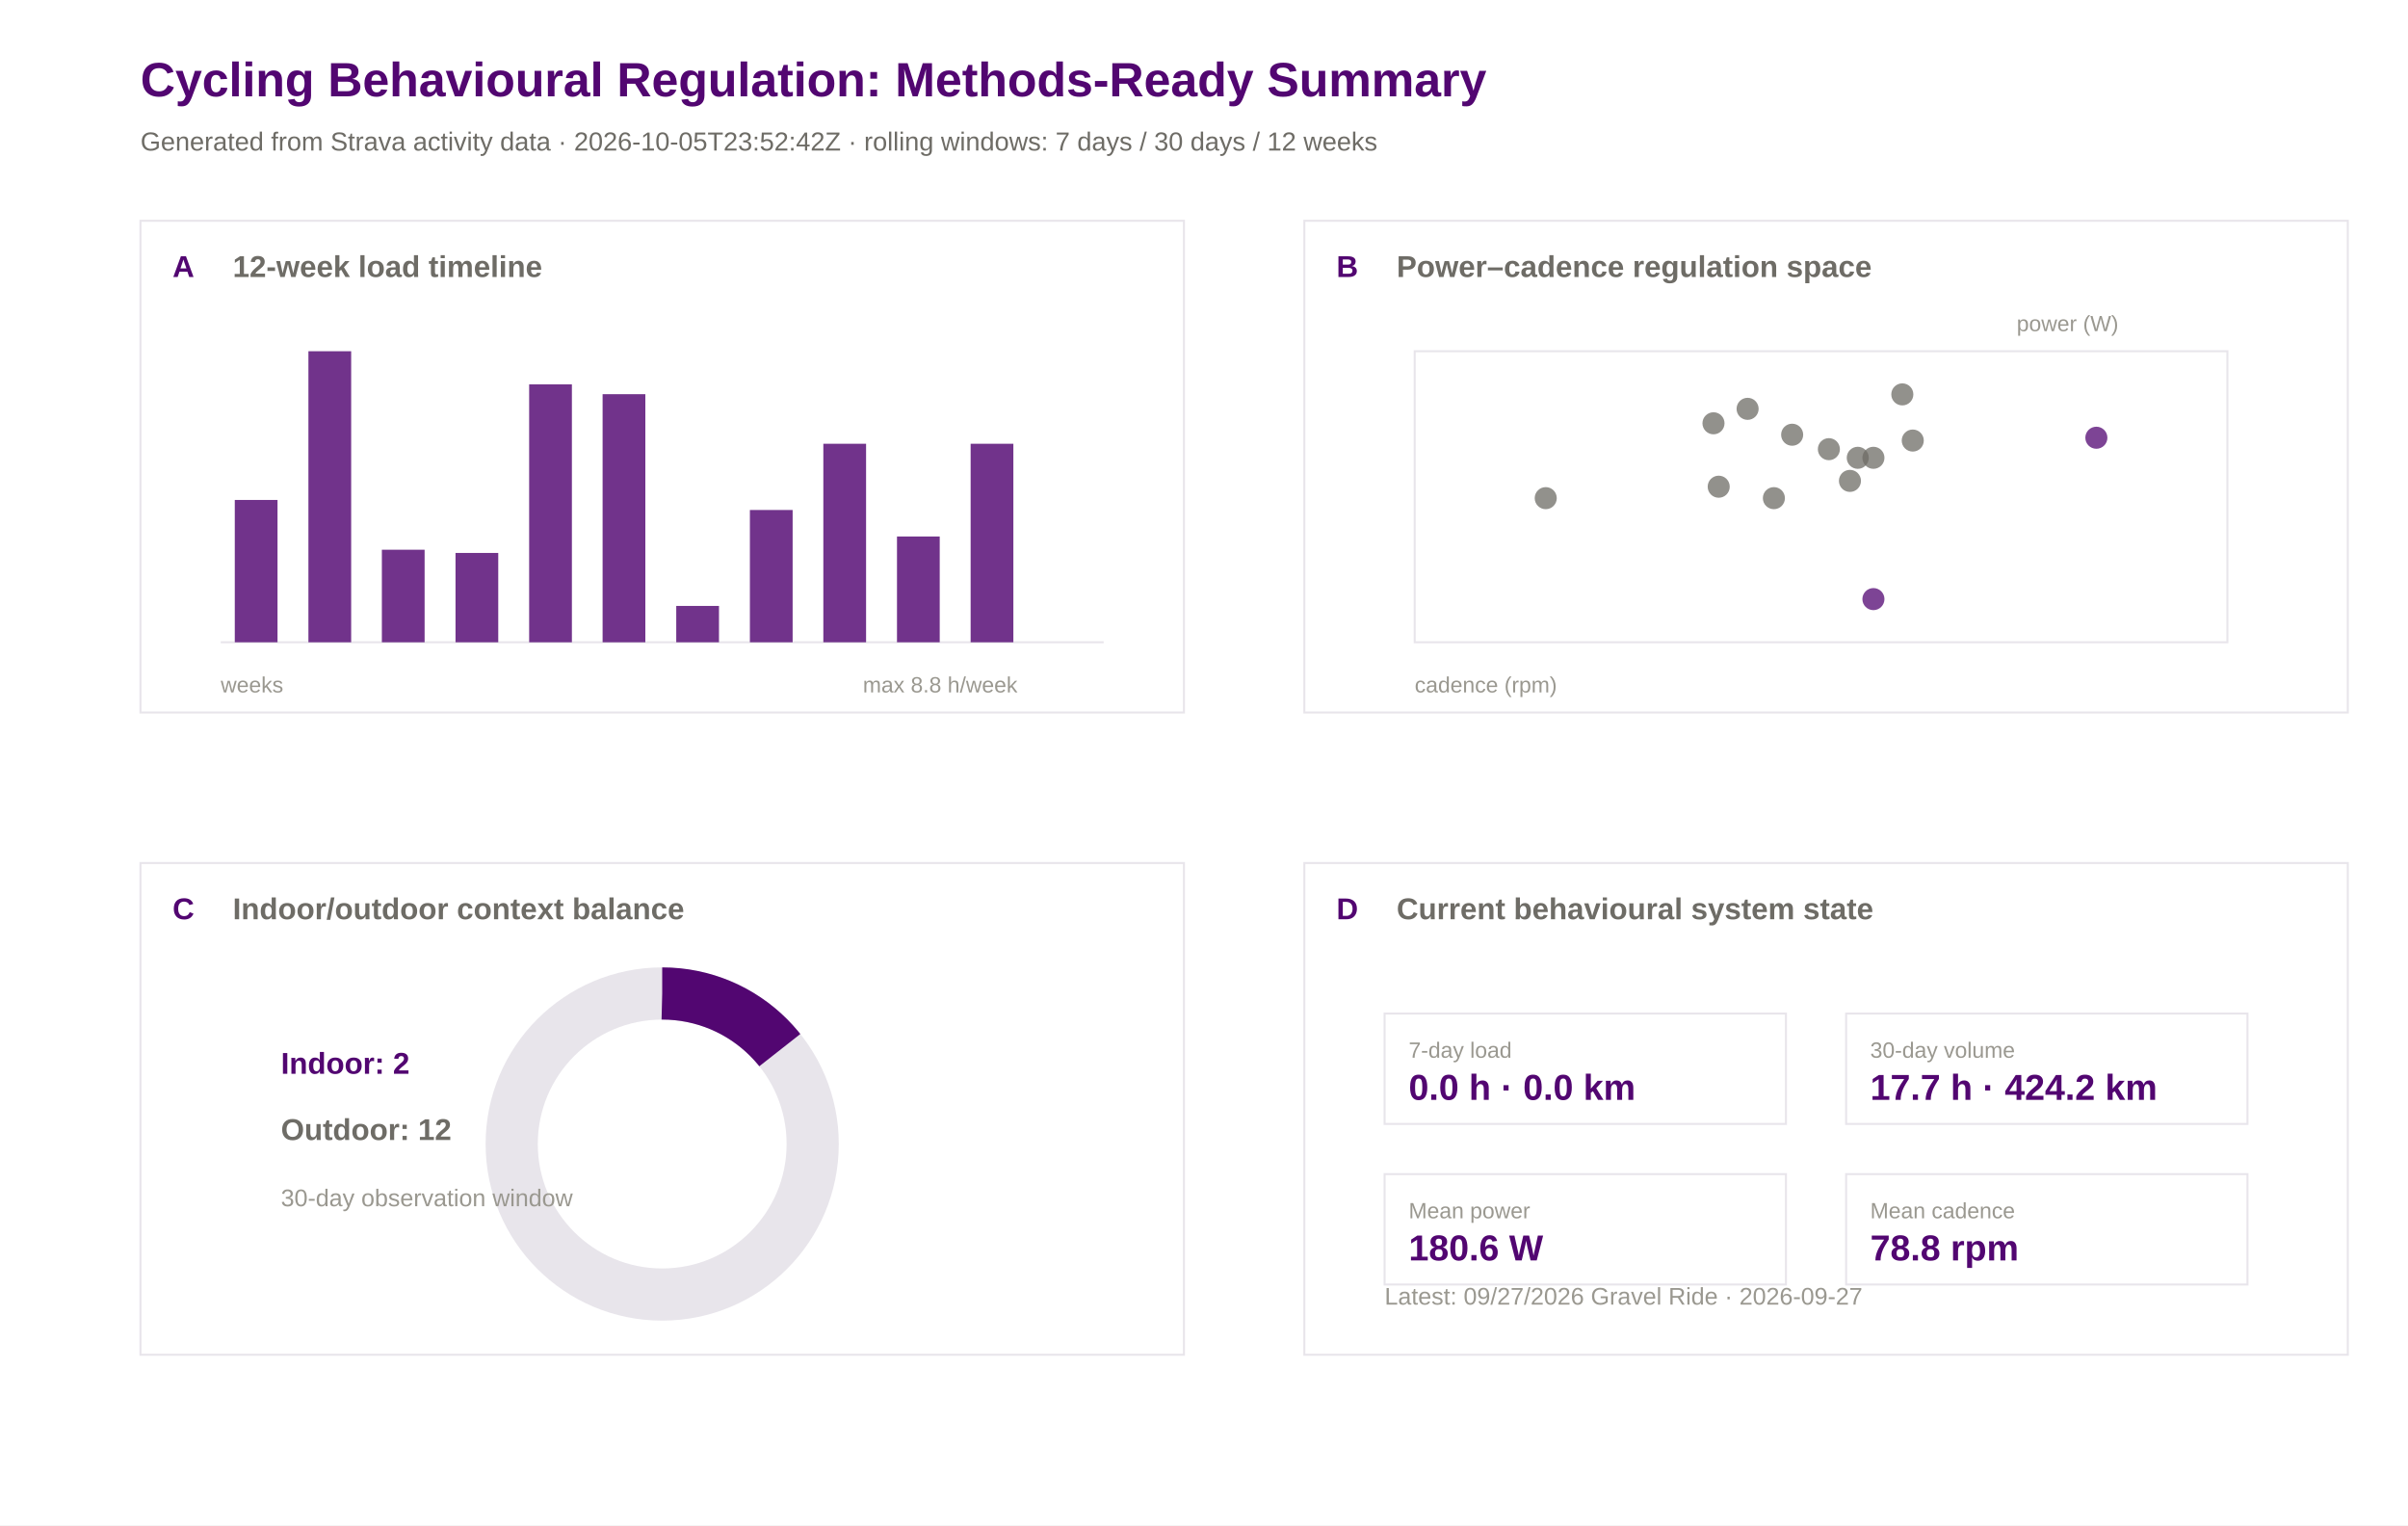
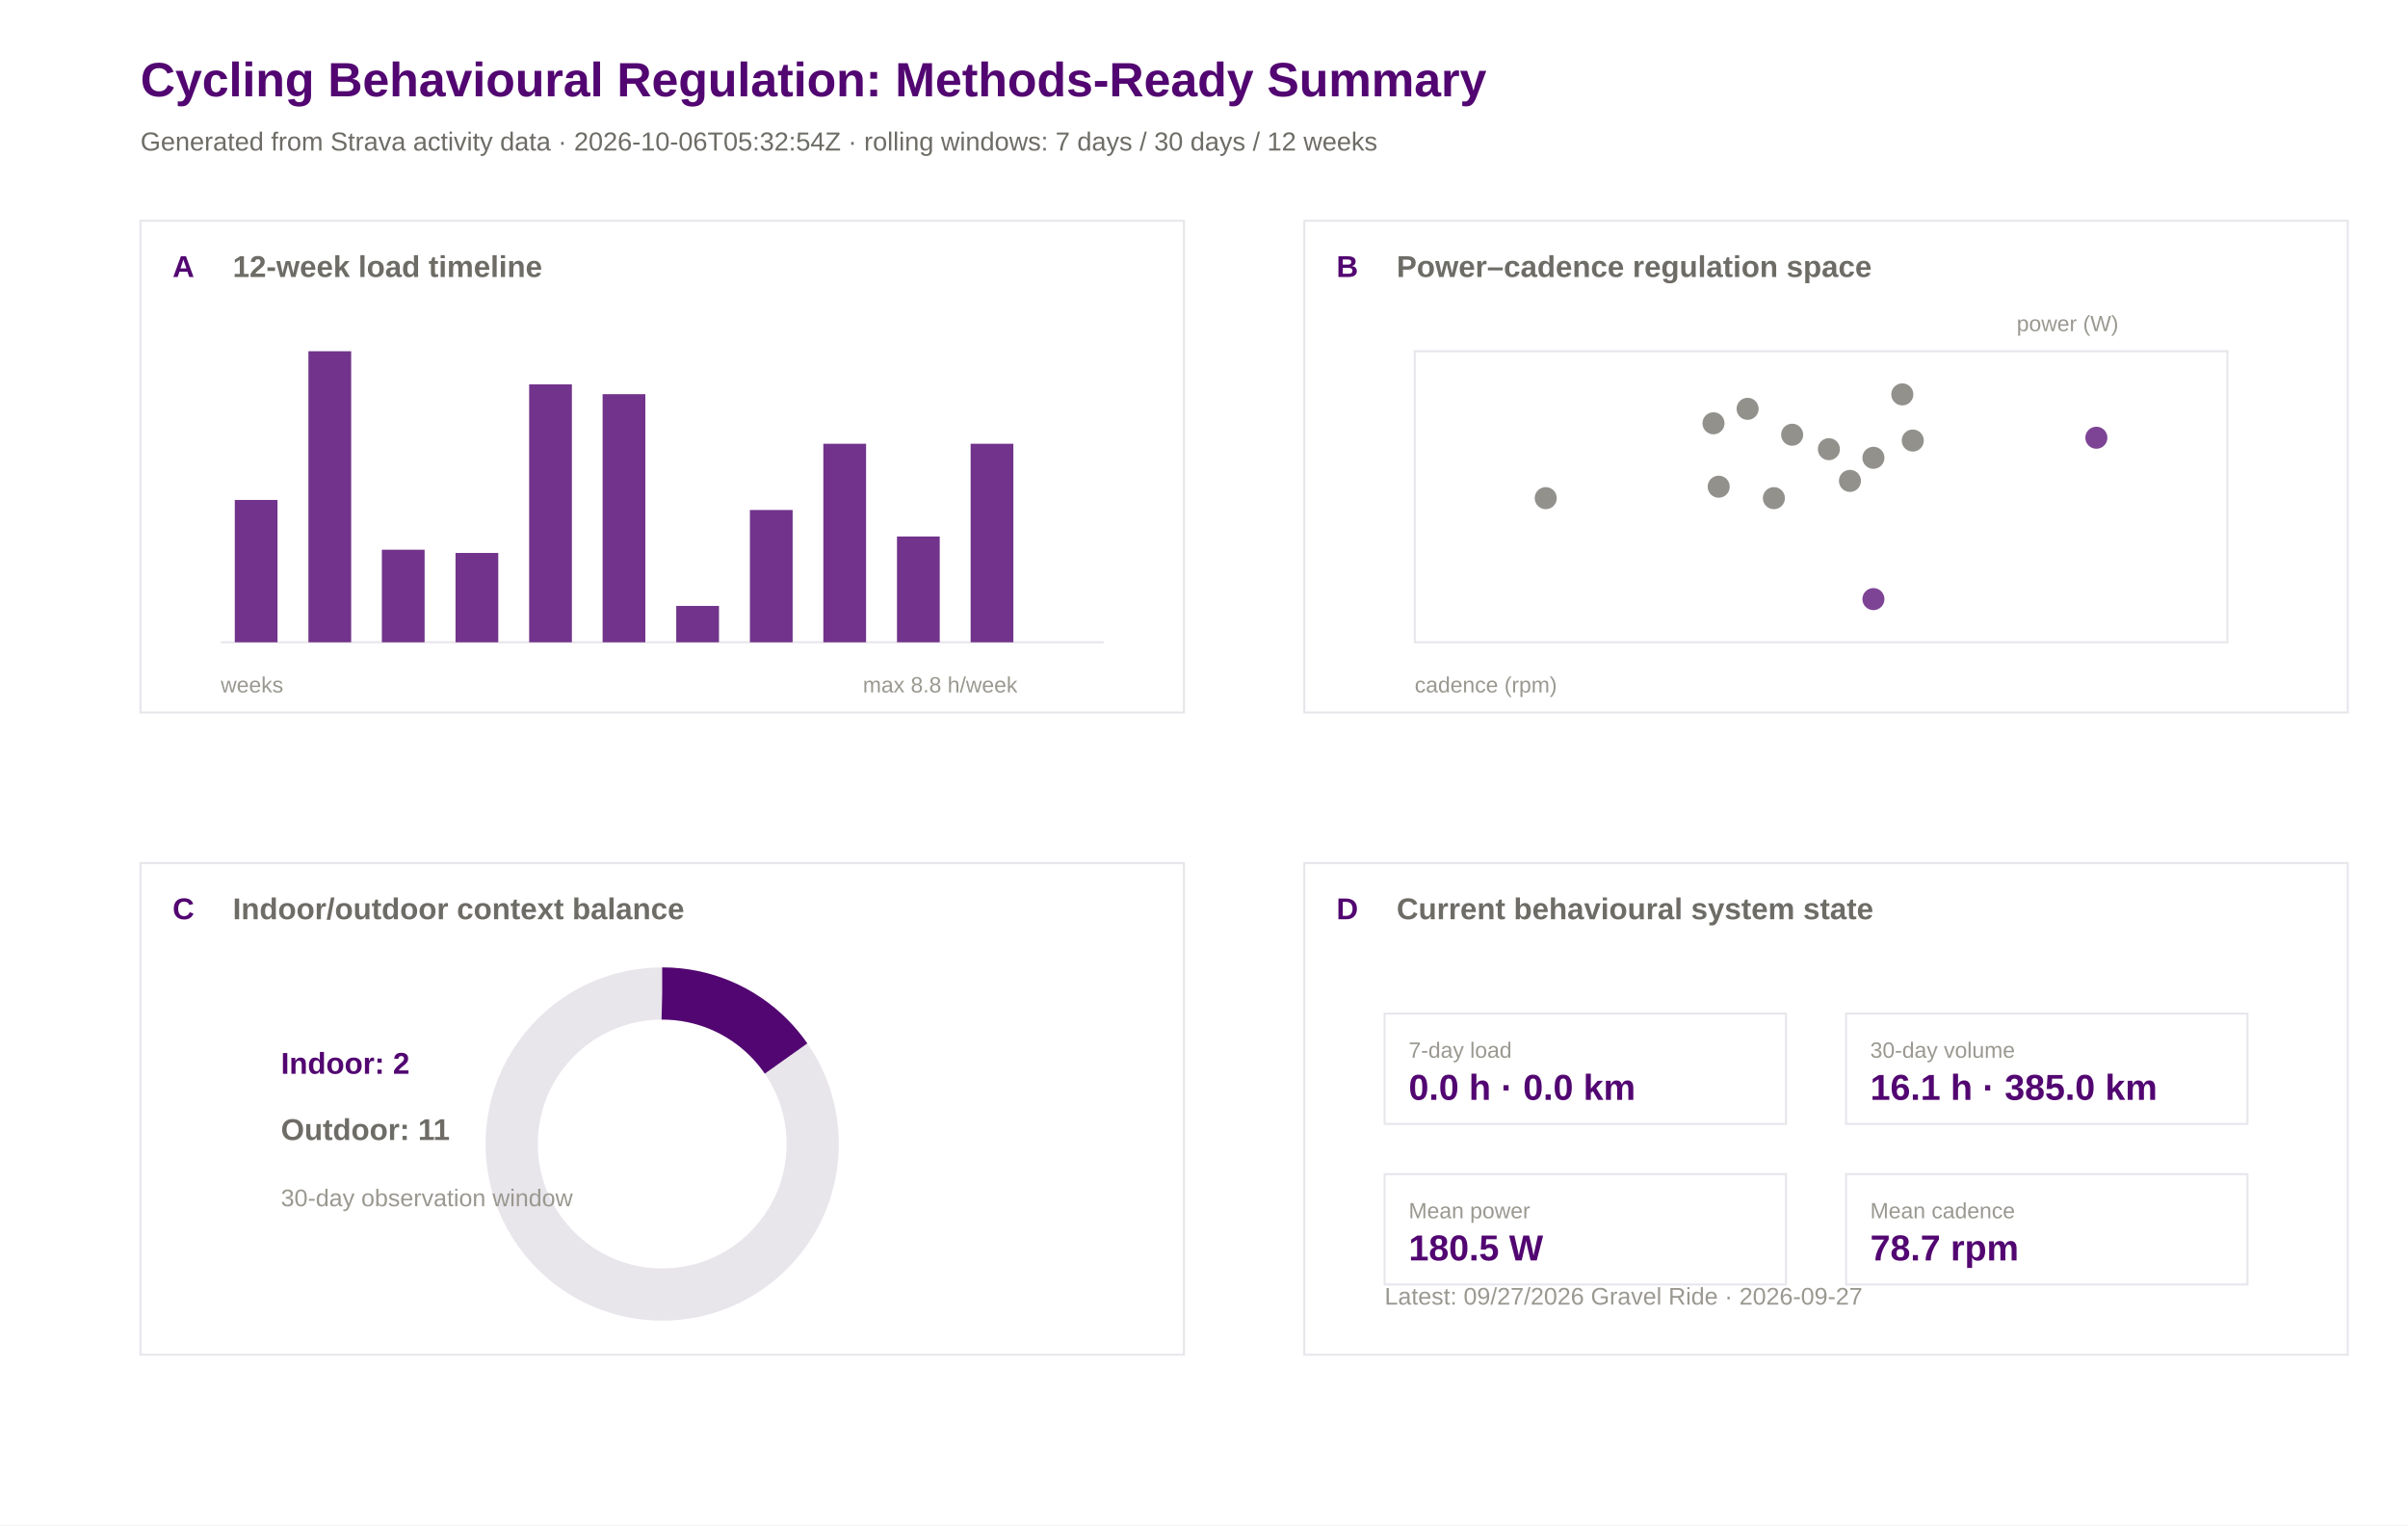
<svg xmlns="http://www.w3.org/2000/svg" width="1200" height="760" viewBox="0 0 1200 760">
  <rect width="100%" height="100%" fill="#ffffff" />
  <text x="70.0" y="48.0" font-family="Arial" font-size="24" font-weight="600" fill="#520671">Cycling Behavioural Regulation: Methods-Ready Summary</text>
-   <text x="70.0" y="75.0" font-family="Arial" font-size="13" font-weight="400" fill="#6e6c66">Generated from Strava activity data · 2026-10-05T23:52:42Z · rolling windows: 7 days / 30 days / 12 weeks</text>
+   <text x="70.0" y="75.0" font-family="Arial" font-size="13" font-weight="400" fill="#6e6c66">Generated from Strava activity data · 2026-10-06T05:32:54Z · rolling windows: 7 days / 30 days / 12 weeks</text>
  <rect x="70" y="110" width="520" height="245" fill="#ffffff" stroke="#e8e5eb" stroke-width="1" />
  <text x="86.0" y="138.0" font-family="Arial" font-size="15" font-weight="600" fill="#520671">A</text>
  <text x="116.0" y="138.0" font-family="Arial" font-size="15" font-weight="600" fill="#6e6c66">12-week load timeline</text>
  <rect x="650" y="110" width="520" height="245" fill="#ffffff" stroke="#e8e5eb" stroke-width="1" />
  <text x="666.0" y="138.0" font-family="Arial" font-size="15" font-weight="600" fill="#520671">B</text>
  <text x="696.0" y="138.0" font-family="Arial" font-size="15" font-weight="600" fill="#6e6c66">Power–cadence regulation space</text>
  <rect x="70" y="430" width="520" height="245" fill="#ffffff" stroke="#e8e5eb" stroke-width="1" />
  <text x="86.0" y="458.0" font-family="Arial" font-size="15" font-weight="600" fill="#520671">C</text>
  <text x="116.0" y="458.0" font-family="Arial" font-size="15" font-weight="600" fill="#6e6c66">Indoor/outdoor context balance</text>
  <rect x="650" y="430" width="520" height="245" fill="#ffffff" stroke="#e8e5eb" stroke-width="1" />
  <text x="666.0" y="458.0" font-family="Arial" font-size="15" font-weight="600" fill="#520671">D</text>
  <text x="696.0" y="458.0" font-family="Arial" font-size="15" font-weight="600" fill="#6e6c66">Current behavioural system state</text>
  <line x1="110" y1="320" x2="550" y2="320" stroke="#e8e5eb" />
  <rect x="117.0" y="249.1" width="21.3" height="70.9" fill="#520671" opacity="0.82" />
  <rect x="153.7" y="175.0" width="21.3" height="145.0" fill="#520671" opacity="0.82" />
  <rect x="190.3" y="273.9" width="21.3" height="46.1" fill="#520671" opacity="0.82" />
  <rect x="227.0" y="275.5" width="21.3" height="44.5" fill="#520671" opacity="0.82" />
  <rect x="263.7" y="191.5" width="21.3" height="128.5" fill="#520671" opacity="0.82" />
  <rect x="300.3" y="196.4" width="21.3" height="123.6" fill="#520671" opacity="0.82" />
  <rect x="337.0" y="301.9" width="21.3" height="18.1" fill="#520671" opacity="0.82" />
  <rect x="373.7" y="254.1" width="21.3" height="65.9" fill="#520671" opacity="0.82" />
  <rect x="410.3" y="221.1" width="21.3" height="98.9" fill="#520671" opacity="0.82" />
  <rect x="447.0" y="267.3" width="21.3" height="52.7" fill="#520671" opacity="0.82" />
  <rect x="483.7" y="221.1" width="21.3" height="98.9" fill="#520671" opacity="0.82" />
  <rect x="520.3" y="320.0" width="21.3" height="0.0" fill="#520671" opacity="0.82" />
  <text x="110.0" y="345.0" font-family="Arial" font-size="11" font-weight="400" fill="#9a9890">weeks</text>
  <text x="430.0" y="345.0" font-family="Arial" font-size="11" font-weight="400" fill="#9a9890">max 8.8 h/week</text>
  <rect x="705" y="175" width="405" height="145" fill="#ffffff" stroke="#e8e5eb" />
-   <circle cx="925.8" cy="228.1" r="5.5" fill="#6e6c66" opacity="0.75" />
  <circle cx="953.2" cy="219.5" r="5.5" fill="#6e6c66" opacity="0.75" />
  <circle cx="933.6" cy="298.5" r="5.5" fill="#520671" opacity="0.75" />
  <circle cx="770.3" cy="248.2" r="5.5" fill="#6e6c66" opacity="0.75" />
  <circle cx="884.0" cy="248.2" r="5.5" fill="#6e6c66" opacity="0.75" />
  <circle cx="1044.7" cy="218.1" r="5.5" fill="#520671" opacity="0.75" />
  <circle cx="933.6" cy="228.1" r="5.5" fill="#6e6c66" opacity="0.75" />
  <circle cx="921.9" cy="239.6" r="5.5" fill="#6e6c66" opacity="0.75" />
  <circle cx="948.0" cy="196.5" r="5.5" fill="#6e6c66" opacity="0.75" />
  <circle cx="870.9" cy="203.7" r="5.5" fill="#6e6c66" opacity="0.75" />
  <circle cx="893.1" cy="216.6" r="5.5" fill="#6e6c66" opacity="0.75" />
  <circle cx="853.9" cy="210.9" r="5.5" fill="#6e6c66" opacity="0.75" />
  <circle cx="856.5" cy="242.5" r="5.5" fill="#6e6c66" opacity="0.75" />
  <circle cx="911.4" cy="223.8" r="5.5" fill="#6e6c66" opacity="0.75" />
  <text x="705.0" y="345.0" font-family="Arial" font-size="11" font-weight="400" fill="#9a9890">cadence (rpm)</text>
  <text x="1005.0" y="165.0" font-family="Arial" font-size="11" font-weight="400" fill="#9a9890">power (W)</text>
  <circle cx="330" cy="570" r="75" fill="none" stroke="#e8e5eb" stroke-width="26" />
-   <circle cx="330" cy="570" r="75" fill="none" stroke="#520671" stroke-width="26" stroke-dasharray="67.3 471.2" transform="rotate(-90 330 570)" />
+   <circle cx="330" cy="570" r="75" fill="none" stroke="#520671" stroke-width="26" stroke-dasharray="72.5 471.2" transform="rotate(-90 330 570)" />
  <text x="140.0" y="535.0" font-family="Arial" font-size="15" font-weight="600" fill="#520671">Indoor: 2</text>
-   <text x="140.0" y="568.0" font-family="Arial" font-size="15" font-weight="600" fill="#6e6c66">Outdoor: 12</text>
+   <text x="140.0" y="568.0" font-family="Arial" font-size="15" font-weight="600" fill="#6e6c66">Outdoor: 11</text>
  <text x="140.0" y="601.0" font-family="Arial" font-size="12" font-weight="400" fill="#9a9890">30-day observation window</text>
  <rect x="690" y="505" width="200" height="55" fill="#ffffff" stroke="#e8e5eb" />
  <text x="702.0" y="527.0" font-family="Arial" font-size="11" font-weight="500" fill="#9a9890">7-day load</text>
  <text x="702.0" y="548.0" font-family="Arial" font-size="18" font-weight="600" fill="#520671">0.0 h · 0.0 km</text>
  <rect x="920" y="505" width="200" height="55" fill="#ffffff" stroke="#e8e5eb" />
  <text x="932.0" y="527.0" font-family="Arial" font-size="11" font-weight="500" fill="#9a9890">30-day volume</text>
-   <text x="932.0" y="548.0" font-family="Arial" font-size="18" font-weight="600" fill="#520671">17.7 h · 424.2 km</text>
+   <text x="932.0" y="548.0" font-family="Arial" font-size="18" font-weight="600" fill="#520671">16.1 h · 385.0 km</text>
  <rect x="690" y="585" width="200" height="55" fill="#ffffff" stroke="#e8e5eb" />
  <text x="702.0" y="607.0" font-family="Arial" font-size="11" font-weight="500" fill="#9a9890">Mean power</text>
-   <text x="702.0" y="628.0" font-family="Arial" font-size="18" font-weight="600" fill="#520671">180.6 W</text>
+   <text x="702.0" y="628.0" font-family="Arial" font-size="18" font-weight="600" fill="#520671">180.5 W</text>
  <rect x="920" y="585" width="200" height="55" fill="#ffffff" stroke="#e8e5eb" />
  <text x="932.0" y="607.0" font-family="Arial" font-size="11" font-weight="500" fill="#9a9890">Mean cadence</text>
-   <text x="932.0" y="628.0" font-family="Arial" font-size="18" font-weight="600" fill="#520671">78.8 rpm</text>
+   <text x="932.0" y="628.0" font-family="Arial" font-size="18" font-weight="600" fill="#520671">78.7 rpm</text>
  <text x="690.0" y="650.0" font-family="Arial" font-size="12" font-weight="400" fill="#9a9890">Latest: 09/27/2026 Gravel Ride · 2026-09-27</text>
</svg>
